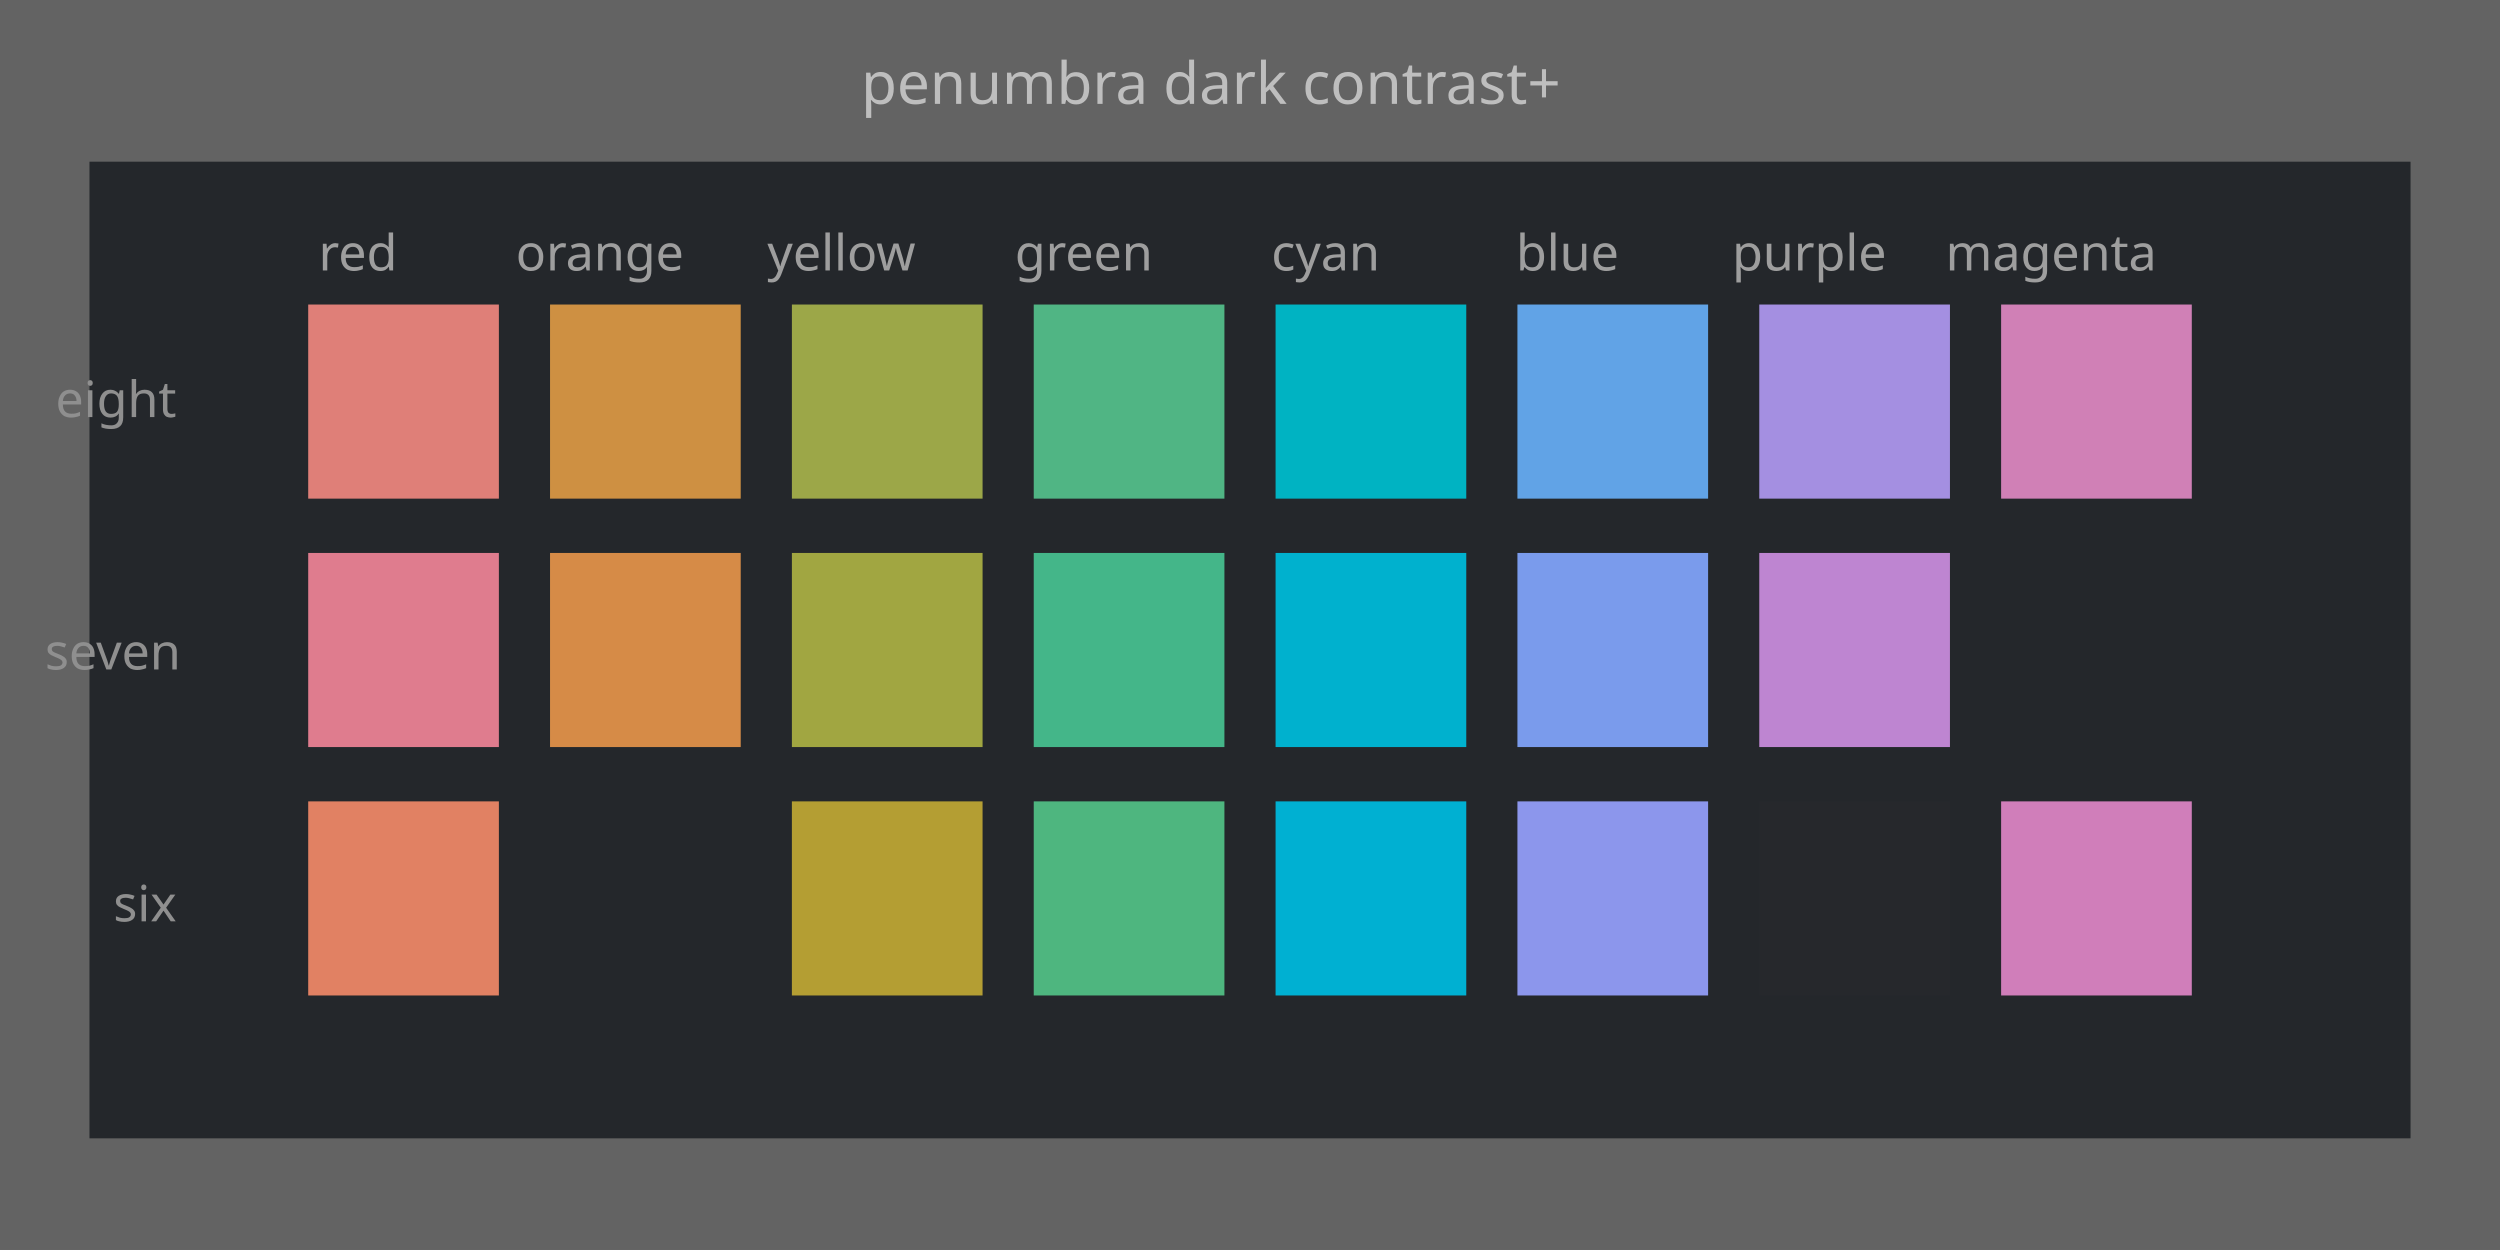
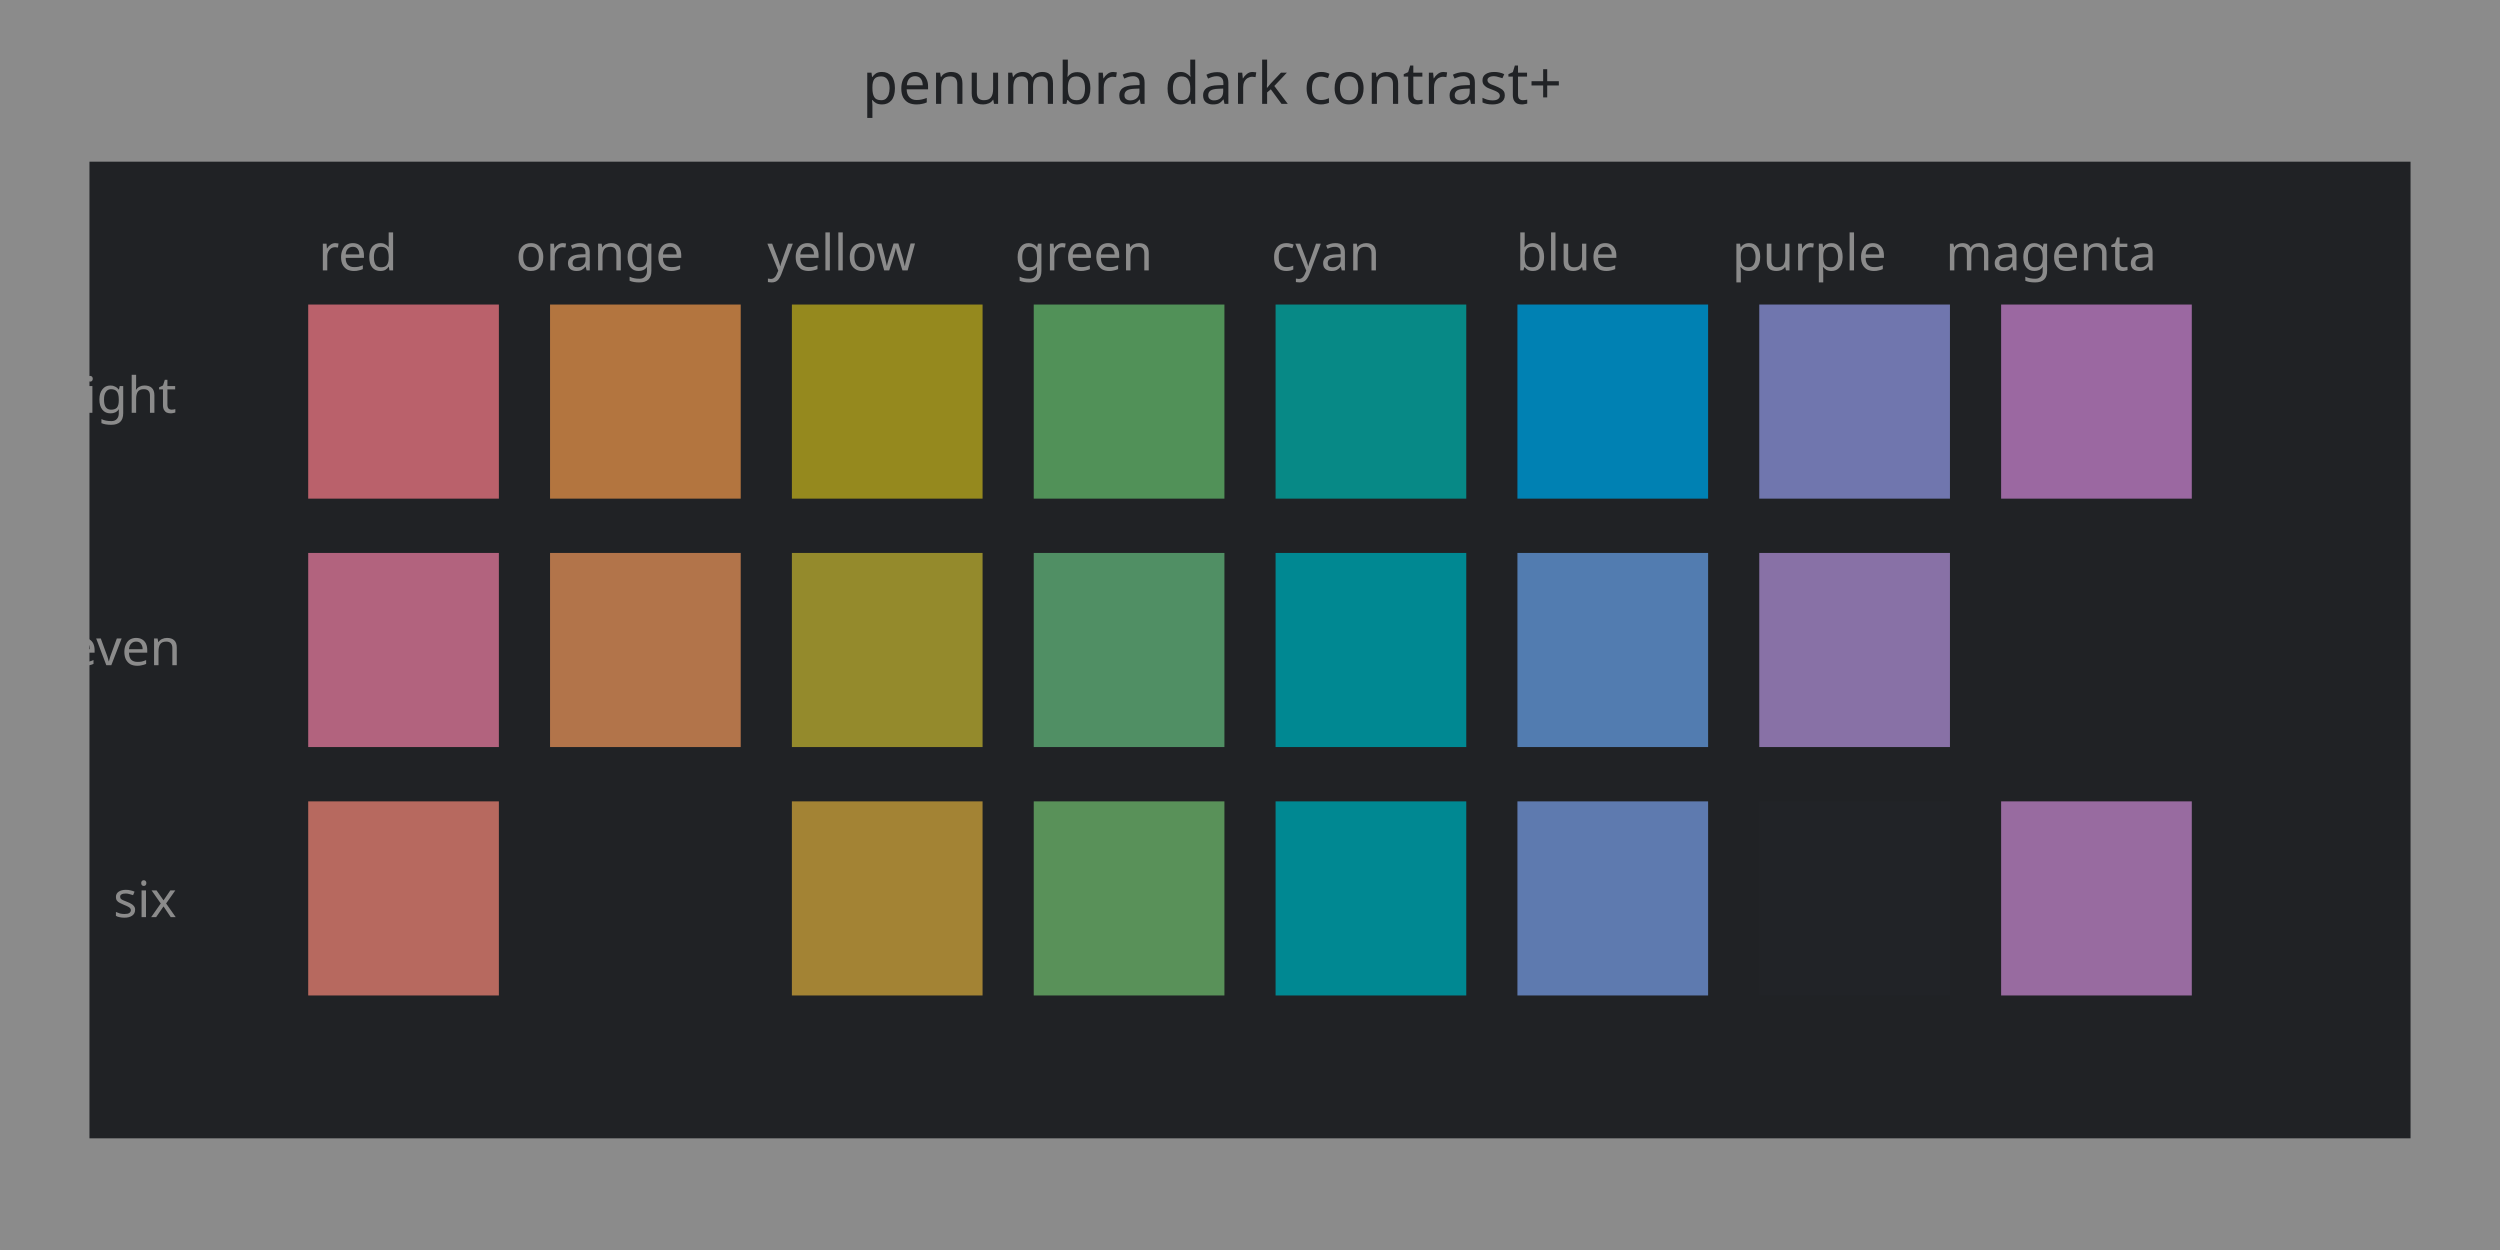
<svg xmlns="http://www.w3.org/2000/svg" width="800" height="400" viewBox="0 0 211.667 105.833" version="1.1" id="svg193064">
  <defs id="defs193061" />
  <g id="layer1" transform="translate(6.130345,-38.20838)">
-     <rect style="fill:#636363;fill-opacity:1;stroke:none;stroke-width:0.265;paint-order:stroke fill markers" id="rect209496" width="211.667" height="105.833" x="-6.13" y="38.208" />
-     <g id="g272050" transform="translate(643.3872,118.0019)">
-       <rect style="fill:#24272b;fill-opacity:1;stroke-width:0.265;stroke-dasharray:0.265, 0.265;paint-order:stroke fill markers" id="rect171059" width="196.518" height="82.689" x="-641.943" y="-66.104" />
-       <rect style="fill:#df7f78;fill-opacity:1;stroke-width:0.265;stroke-dasharray:0.265, 0.265;paint-order:stroke fill markers" id="rect31953" width="16.144" height="16.434" x="-623.423" y="-54.01" />
-       <rect style="fill:#ce9042;fill-opacity:1;stroke-width:0.265;stroke-dasharray:0.265, 0.265;paint-order:stroke fill markers" id="rect31955" width="16.144" height="16.434" x="-602.947" y="-54.01" />
-       <rect style="fill:#9ca748;fill-opacity:1;stroke-width:0.265;stroke-dasharray:0.265, 0.265;paint-order:stroke fill markers" id="rect31957" width="16.144" height="16.434" x="-582.47" y="-54.01" />
-       <rect style="fill:#50b584;fill-opacity:1;stroke-width:0.265;stroke-dasharray:0.265, 0.265;paint-order:stroke fill markers" id="rect31959" width="16.144" height="16.434" x="-561.994" y="-54.01" />
-       <rect style="fill:#00b3c2;fill-opacity:1;stroke-width:0.265;stroke-dasharray:0.265, 0.265;paint-order:stroke fill markers" id="rect31961" width="16.144" height="16.434" x="-541.518" y="-54.01" />
-       <rect style="fill:#61a3e6;fill-opacity:1;stroke-width:0.265;stroke-dasharray:0.265, 0.265;paint-order:stroke fill markers" id="rect31963" width="16.144" height="16.434" x="-521.042" y="-54.01" />
-       <rect style="fill:#a48fe1;fill-opacity:1;stroke-width:0.265;stroke-dasharray:0.265, 0.265;paint-order:stroke fill markers" id="rect31965" width="16.144" height="16.434" x="-500.566" y="-54.01" />
-       <rect style="fill:#d080b6;fill-opacity:1;stroke-width:0.265;stroke-dasharray:0.265, 0.265;paint-order:stroke fill markers" id="rect31967" width="16.144" height="16.434" x="-480.089" y="-54.01" />
-       <rect style="fill:#df7c8e;fill-opacity:1;stroke-width:0.265;stroke-dasharray:0.265, 0.265;paint-order:stroke fill markers" id="rect31971" width="16.144" height="16.434" x="-623.423" y="-32.977" />
-       <rect style="fill:#d68b47;fill-opacity:1;stroke-width:0.265;stroke-dasharray:0.265, 0.265;paint-order:stroke fill markers" id="rect31973" width="16.144" height="16.434" x="-602.947" y="-32.977" />
-       <rect style="fill:#a1a641;fill-opacity:1;stroke-width:0.265;stroke-dasharray:0.265, 0.265;paint-order:stroke fill markers" id="rect31975" width="16.144" height="16.434" x="-582.47" y="-32.977" />
-       <rect style="fill:#44b689;fill-opacity:1;stroke-width:0.265;stroke-dasharray:0.265, 0.265;paint-order:stroke fill markers" id="rect31977" width="16.144" height="16.434" x="-561.994" y="-32.977" />
-       <rect style="fill:#00b1ce;fill-opacity:1;stroke-width:0.265;stroke-dasharray:0.265, 0.265;paint-order:stroke fill markers" id="rect31979" width="16.144" height="16.434" x="-541.518" y="-32.977" />
-       <rect style="fill:#7a9bec;fill-opacity:1;stroke-width:0.265;stroke-dasharray:0.265, 0.265;paint-order:stroke fill markers" id="rect31981" width="16.144" height="16.434" x="-521.042" y="-32.977" />
-       <rect style="fill:#be85d1;fill-opacity:1;stroke-width:0.265;stroke-dasharray:0.265, 0.265;paint-order:stroke fill markers" id="rect31983" width="16.144" height="16.434" x="-500.566" y="-32.977" />
-       <rect style="fill:#bc73a4;fill-opacity:0.003;stroke-width:0.265;stroke-dasharray:0.265, 0.265;paint-order:stroke fill markers" id="rect31985" width="16.144" height="16.434" x="-480.089" y="-32.977" />
-       <rect style="fill:#e18163;fill-opacity:1;stroke-width:0.265;stroke-dasharray:0.265, 0.265;paint-order:stroke fill markers" id="rect31989" width="16.144" height="16.434" x="-623.423" y="-11.944" />
-       <rect style="fill:#b49e33;fill-opacity:1;stroke-width:0.265;stroke-dasharray:0.265, 0.265;paint-order:stroke fill markers" id="rect31991" width="16.144" height="16.434" x="-582.471" y="-11.944" />
-       <rect style="fill:#4eb67f;fill-opacity:1;stroke-width:0.265;stroke-dasharray:0.265, 0.265;paint-order:stroke fill markers" id="rect31993" width="16.144" height="16.434" x="-561.994" y="-11.944" />
-       <rect style="fill:#00b0d2;fill-opacity:1;stroke-width:0.265;stroke-dasharray:0.265, 0.265;paint-order:stroke fill markers" id="rect31995" width="16.144" height="16.434" x="-541.518" y="-11.944" />
-       <rect style="fill:#8c96ec;fill-opacity:1;stroke-width:0.265;stroke-dasharray:0.265, 0.265;paint-order:stroke fill markers" id="rect31997" width="16.144" height="16.434" x="-521.042" y="-11.944" />
-       <rect style="fill:#d07eba;fill-opacity:1;stroke-width:0.265;stroke-dasharray:0.265, 0.265;paint-order:stroke fill markers" id="rect31999" width="16.144" height="16.434" x="-480.089" y="-11.944" />
-       <rect style="fill:#ac78bd;fill-opacity:0.014;stroke-width:0.265;stroke-dasharray:0.265, 0.265;paint-order:stroke fill markers" id="rect32001" width="16.144" height="16.434" x="-500.566" y="-11.944" />
-       <rect style="fill:#c27d40;fill-opacity:0.004;stroke-width:0.265;stroke-dasharray:0.265, 0.265;paint-order:stroke fill markers" id="rect32003" width="16.144" height="16.434" x="-602.947" y="-11.944" />
-       <text xml:space="preserve" style="font-style:normal;font-variant:normal;font-weight:normal;font-stretch:normal;font-size:4.239px;line-height:1.25;font-family:'fira sans';-inkscape-font-specification:'fira sans';text-align:center;letter-spacing:0px;word-spacing:0px;text-anchor:middle;fill:#9e9e9e;fill-opacity:1;stroke-width:0.265" x="-615.351" y="-56.895" id="text32011">
-         <tspan id="tspan32009" style="font-size:4.239px;fill:#9e9e9e;fill-opacity:1;stroke-width:0.265" x="-615.351" y="-56.895">red</tspan>
+     <rect style="fill:#8b8b8b;fill-opacity:1;stroke:none;stroke-width:0.265;paint-order:stroke fill markers" id="rect209496" width="211.667" height="105.833" x="-6.13" y="38.208" />
+     <g id="g192951" transform="translate(643.3872,208.4914)" style="stroke:none">
+       <rect style="fill:#202225;fill-opacity:1;stroke:none;stroke-width:0.265;stroke-dasharray:0.265, 0.265;paint-order:stroke fill markers" id="rect2032" width="196.518" height="82.689" x="-641.943" y="-156.594" />
+       <rect style="fill:#ba616b;fill-opacity:1;stroke:none;stroke-width:0.265;stroke-dasharray:0.265, 0.265;paint-order:stroke fill markers" id="rect3554" width="16.144" height="16.434" x="-623.423" y="-144.499" />
+       <rect style="fill:#b3753f;fill-opacity:1;stroke:none;stroke-width:0.265;stroke-dasharray:0.265, 0.265;paint-order:stroke fill markers" id="rect3636" width="16.144" height="16.434" x="-602.947" y="-144.499" />
+       <rect style="fill:#95891e;fill-opacity:1;stroke:none;stroke-width:0.265;stroke-dasharray:0.265, 0.265;paint-order:stroke fill markers" id="rect1104" width="16.144" height="16.434" x="-582.47" y="-144.499" />
+       <rect style="fill:#519158;fill-opacity:1;stroke:none;stroke-width:0.265;stroke-dasharray:0.265, 0.265;paint-order:stroke fill markers" id="rect1106" width="16.144" height="16.434" x="-561.994" y="-144.499" />
+       <rect style="fill:#078986;fill-opacity:1;stroke:none;stroke-width:0.265;stroke-dasharray:0.265, 0.265;paint-order:stroke fill markers" id="rect1108" width="16.144" height="16.434" x="-541.518" y="-144.499" />
+       <rect style="fill:#0081b3;fill-opacity:1;stroke:none;stroke-width:0.265;stroke-dasharray:0.265, 0.265;paint-order:stroke fill markers" id="rect1110" width="16.144" height="16.434" x="-521.042" y="-144.499" />
+       <rect style="fill:#7076ae;fill-opacity:1;stroke:none;stroke-width:0.265;stroke-dasharray:0.265, 0.265;paint-order:stroke fill markers" id="rect1112" width="16.144" height="16.434" x="-500.566" y="-144.499" />
+       <rect style="fill:#9b68a1;fill-opacity:1;stroke:none;stroke-width:0.265;stroke-dasharray:0.265, 0.265;paint-order:stroke fill markers" id="rect1114" width="16.144" height="16.434" x="-480.089" y="-144.499" />
+       <rect style="fill:#b2637e;fill-opacity:1;stroke:none;stroke-width:0.265;stroke-dasharray:0.265, 0.265;paint-order:stroke fill markers" id="rect1340" width="16.144" height="16.434" x="-623.423" y="-123.467" />
+       <rect style="fill:#b2744a;fill-opacity:1;stroke:none;stroke-width:0.265;stroke-dasharray:0.265, 0.265;paint-order:stroke fill markers" id="rect1342" width="16.144" height="16.434" x="-602.947" y="-123.467" />
+       <rect style="fill:#948a2c;fill-opacity:1;stroke:none;stroke-width:0.265;stroke-dasharray:0.265, 0.265;paint-order:stroke fill markers" id="rect1346" width="16.144" height="16.434" x="-582.47" y="-123.467" />
+       <rect style="fill:#508f64;fill-opacity:1;stroke:none;stroke-width:0.265;stroke-dasharray:0.265, 0.265;paint-order:stroke fill markers" id="rect1348" width="16.144" height="16.434" x="-561.994" y="-123.467" />
+       <rect style="fill:#008892;fill-opacity:1;stroke:none;stroke-width:0.265;stroke-dasharray:0.265, 0.265;paint-order:stroke fill markers" id="rect1350" width="16.144" height="16.434" x="-541.518" y="-123.467" />
+       <rect style="fill:#527cb0;fill-opacity:1;stroke:none;stroke-width:0.265;stroke-dasharray:0.265, 0.265;paint-order:stroke fill markers" id="rect1352" width="16.144" height="16.434" x="-521.042" y="-123.467" />
+       <rect style="fill:#8871a6;fill-opacity:1;stroke:none;stroke-width:0.265;stroke-dasharray:0.265, 0.265;paint-order:stroke fill markers" id="rect1354" width="16.144" height="16.434" x="-500.566" y="-123.467" />
+       <rect style="fill:#9b68a1;fill-opacity:0.003;stroke:none;stroke-width:0.265;stroke-dasharray:0.265, 0.265;paint-order:stroke fill markers" id="rect2195" width="16.144" height="16.434" x="-480.089" y="-123.467" />
+       <rect style="fill:#b7695f;fill-opacity:1;stroke:none;stroke-width:0.265;stroke-dasharray:0.265, 0.265;paint-order:stroke fill markers" id="rect1724" width="16.144" height="16.434" x="-623.423" y="-102.434" />
+       <rect style="fill:#a38334;fill-opacity:1;stroke:none;stroke-width:0.265;stroke-dasharray:0.265, 0.265;paint-order:stroke fill markers" id="rect1730" width="16.144" height="16.434" x="-582.471" y="-102.434" />
+       <rect style="fill:#599159;fill-opacity:1;stroke:none;stroke-width:0.265;stroke-dasharray:0.265, 0.265;paint-order:stroke fill markers" id="rect1732" width="16.144" height="16.434" x="-561.994" y="-102.434" />
+       <rect style="fill:#008892;fill-opacity:1;stroke:none;stroke-width:0.265;stroke-dasharray:0.265, 0.265;paint-order:stroke fill markers" id="rect1734" width="16.144" height="16.434" x="-541.518" y="-102.434" />
+       <rect style="fill:#5e7aaf;fill-opacity:1;stroke:none;stroke-width:0.265;stroke-dasharray:0.265, 0.265;paint-order:stroke fill markers" id="rect1736" width="16.144" height="16.434" x="-521.042" y="-102.434" />
+       <rect style="fill:#986ba0;fill-opacity:1;stroke:none;stroke-width:0.265;stroke-dasharray:0.265, 0.265;paint-order:stroke fill markers" id="rect1740" width="16.144" height="16.434" x="-480.089" y="-102.434" />
+       <rect style="fill:#8871a6;fill-opacity:0.014;stroke:none;stroke-width:0.265;stroke-dasharray:0.265, 0.265;paint-order:stroke fill markers" id="rect2269" width="16.144" height="16.434" x="-500.566" y="-102.434" />
+       <rect style="fill:#b2744a;fill-opacity:0.004;stroke:none;stroke-width:0.265;stroke-dasharray:0.265, 0.265;paint-order:stroke fill markers" id="rect2325" width="16.144" height="16.434" x="-602.947" y="-102.434" />
+       <text xml:space="preserve" style="font-style:normal;font-variant:normal;font-weight:normal;font-stretch:normal;font-size:4.239px;line-height:1.25;font-family:'Fira Sans', sans-serif;-inkscape-font-specification:'Fira Sans';text-align:center;letter-spacing:0px;word-spacing:0px;text-anchor:middle;fill:#8b8b8b;fill-opacity:1;stroke:none;stroke-width:0.265" x="-615.351" y="-147.384" id="text4504">
+         <tspan id="tspan4502" style="font-size:4.239px;fill:#8b8b8b;fill-opacity:1;stroke:none;stroke-width:0.265" x="-615.351" y="-147.384">red</tspan>
      </text>
-       <text xml:space="preserve" style="font-style:normal;font-variant:normal;font-weight:normal;font-stretch:normal;font-size:4.239px;line-height:1.25;font-family:'fira sans';-inkscape-font-specification:'fira sans';text-align:center;letter-spacing:0px;word-spacing:0px;text-anchor:middle;fill:#9e9e9e;fill-opacity:1;stroke-width:0.265" x="-594.875" y="-56.895" id="text32015">
-         <tspan id="tspan32013" style="font-size:4.239px;fill:#9e9e9e;fill-opacity:1;stroke-width:0.265" x="-594.875" y="-56.895">orange</tspan>
+       <text xml:space="preserve" style="font-style:normal;font-variant:normal;font-weight:normal;font-stretch:normal;font-size:4.239px;line-height:1.25;font-family:'Fira Sans', sans-serif;-inkscape-font-specification:'Fira Sans';text-align:center;letter-spacing:0px;word-spacing:0px;text-anchor:middle;fill:#8b8b8b;fill-opacity:1;stroke:none;stroke-width:0.265" x="-594.875" y="-147.384" id="text12770">
+         <tspan id="tspan12768" style="font-size:4.239px;fill:#8b8b8b;fill-opacity:1;stroke:none;stroke-width:0.265" x="-594.875" y="-147.384">orange</tspan>
      </text>
-       <text xml:space="preserve" style="font-style:normal;font-variant:normal;font-weight:normal;font-stretch:normal;font-size:4.239px;line-height:1.25;font-family:'fira sans';-inkscape-font-specification:'fira sans';text-align:center;letter-spacing:0px;word-spacing:0px;text-anchor:middle;fill:#9e9e9e;fill-opacity:1;stroke-width:0.265" x="-574.413" y="-56.895" id="text32019">
-         <tspan id="tspan32017" style="font-size:4.239px;fill:#9e9e9e;fill-opacity:1;stroke-width:0.265" x="-574.413" y="-56.895">yellow</tspan>
+       <text xml:space="preserve" style="font-style:normal;font-variant:normal;font-weight:normal;font-stretch:normal;font-size:4.239px;line-height:1.25;font-family:'Fira Sans', sans-serif;-inkscape-font-specification:'Fira Sans';text-align:center;letter-spacing:0px;word-spacing:0px;text-anchor:middle;fill:#8b8b8b;fill-opacity:1;stroke:none;stroke-width:0.265" x="-574.413" y="-147.384" id="text15766">
+         <tspan id="tspan15764" style="font-size:4.239px;fill:#8b8b8b;fill-opacity:1;stroke:none;stroke-width:0.265" x="-574.413" y="-147.384">yellow</tspan>
      </text>
-       <text xml:space="preserve" style="font-style:normal;font-variant:normal;font-weight:normal;font-stretch:normal;font-size:4.239px;line-height:1.25;font-family:'fira sans';-inkscape-font-specification:'fira sans';text-align:center;letter-spacing:0px;word-spacing:0px;text-anchor:middle;fill:#9e9e9e;fill-opacity:1;stroke-width:0.265" x="-553.898" y="-56.895" id="text32023">
-         <tspan id="tspan32021" style="font-size:4.239px;fill:#9e9e9e;fill-opacity:1;stroke-width:0.265" x="-553.898" y="-56.895">green</tspan>
+       <text xml:space="preserve" style="font-style:normal;font-variant:normal;font-weight:normal;font-stretch:normal;font-size:4.239px;line-height:1.25;font-family:'Fira Sans', sans-serif;-inkscape-font-specification:'Fira Sans';text-align:center;letter-spacing:0px;word-spacing:0px;text-anchor:middle;fill:#8b8b8b;fill-opacity:1;stroke:none;stroke-width:0.265" x="-553.898" y="-147.384" id="text20330">
+         <tspan id="tspan20328" style="font-size:4.239px;fill:#8b8b8b;fill-opacity:1;stroke:none;stroke-width:0.265" x="-553.898" y="-147.384">green</tspan>
      </text>
-       <text xml:space="preserve" style="font-style:normal;font-variant:normal;font-weight:normal;font-stretch:normal;font-size:4.239px;line-height:1.25;font-family:'fira sans';-inkscape-font-specification:'fira sans';text-align:center;letter-spacing:0px;word-spacing:0px;text-anchor:middle;fill:#9e9e9e;fill-opacity:1;stroke-width:0.265" x="-533.422" y="-56.895" id="text32027">
-         <tspan id="tspan32025" style="font-size:4.239px;fill:#9e9e9e;fill-opacity:1;stroke-width:0.265" x="-533.422" y="-56.895">cyan</tspan>
+       <text xml:space="preserve" style="font-style:normal;font-variant:normal;font-weight:normal;font-stretch:normal;font-size:4.239px;line-height:1.25;font-family:'Fira Sans', sans-serif;-inkscape-font-specification:'Fira Sans';text-align:center;letter-spacing:0px;word-spacing:0px;text-anchor:middle;fill:#8b8b8b;fill-opacity:1;stroke:none;stroke-width:0.265" x="-533.422" y="-147.384" id="text20334">
+         <tspan id="tspan20332" style="font-size:4.239px;fill:#8b8b8b;fill-opacity:1;stroke:none;stroke-width:0.265" x="-533.422" y="-147.384">cyan</tspan>
      </text>
-       <text xml:space="preserve" style="font-style:normal;font-variant:normal;font-weight:normal;font-stretch:normal;font-size:4.239px;line-height:1.25;font-family:'fira sans';-inkscape-font-specification:'fira sans';text-align:center;letter-spacing:0px;word-spacing:0px;text-anchor:middle;fill:#9e9e9e;fill-opacity:1;stroke-width:0.265" x="-512.946" y="-56.895" id="text32031">
-         <tspan id="tspan32029" style="font-size:4.239px;fill:#9e9e9e;fill-opacity:1;stroke-width:0.265" x="-512.946" y="-56.895">blue</tspan>
+       <text xml:space="preserve" style="font-style:normal;font-variant:normal;font-weight:normal;font-stretch:normal;font-size:4.239px;line-height:1.25;font-family:'Fira Sans', sans-serif;-inkscape-font-specification:'Fira Sans';text-align:center;letter-spacing:0px;word-spacing:0px;text-anchor:middle;fill:#8b8b8b;fill-opacity:1;stroke:none;stroke-width:0.265" x="-512.946" y="-147.384" id="text20338">
+         <tspan id="tspan20336" style="font-size:4.239px;fill:#8b8b8b;fill-opacity:1;stroke:none;stroke-width:0.265" x="-512.946" y="-147.384">blue</tspan>
      </text>
-       <text xml:space="preserve" style="font-style:normal;font-variant:normal;font-weight:normal;font-stretch:normal;font-size:4.239px;line-height:1.25;font-family:'fira sans';-inkscape-font-specification:'fira sans';text-align:center;letter-spacing:0px;word-spacing:0px;text-anchor:middle;fill:#9e9e9e;fill-opacity:1;stroke-width:0.265" x="-492.47" y="-56.895" id="text32035">
-         <tspan id="tspan32033" style="font-size:4.239px;fill:#9e9e9e;fill-opacity:1;stroke-width:0.265" x="-492.47" y="-56.895">purple</tspan>
+       <text xml:space="preserve" style="font-style:normal;font-variant:normal;font-weight:normal;font-stretch:normal;font-size:4.239px;line-height:1.25;font-family:'Fira Sans', sans-serif;-inkscape-font-specification:'Fira Sans';text-align:center;letter-spacing:0px;word-spacing:0px;text-anchor:middle;fill:#8b8b8b;fill-opacity:1;stroke:none;stroke-width:0.265" x="-492.47" y="-147.384" id="text20342">
+         <tspan id="tspan20340" style="font-size:4.239px;fill:#8b8b8b;fill-opacity:1;stroke:none;stroke-width:0.265" x="-492.47" y="-147.384">purple</tspan>
      </text>
-       <text xml:space="preserve" style="font-style:normal;font-variant:normal;font-weight:normal;font-stretch:normal;font-size:4.239px;line-height:1.25;font-family:'fira sans';-inkscape-font-specification:'fira sans';text-align:center;letter-spacing:0px;word-spacing:0px;text-anchor:middle;fill:#9e9e9e;fill-opacity:1;stroke-width:0.265" x="-471.993" y="-56.895" id="text32039">
-         <tspan id="tspan32037" style="font-size:4.239px;fill:#9e9e9e;fill-opacity:1;stroke-width:0.265" x="-471.993" y="-56.895">magenta</tspan>
+       <text xml:space="preserve" style="font-style:normal;font-variant:normal;font-weight:normal;font-stretch:normal;font-size:4.239px;line-height:1.25;font-family:'Fira Sans', sans-serif;-inkscape-font-specification:'Fira Sans';text-align:center;letter-spacing:0px;word-spacing:0px;text-anchor:middle;fill:#8b8b8b;fill-opacity:1;stroke:none;stroke-width:0.265" x="-471.993" y="-147.384" id="text20346">
+         <tspan id="tspan20344" style="font-size:4.239px;fill:#8b8b8b;fill-opacity:1;stroke:none;stroke-width:0.265" x="-471.993" y="-147.384">magenta</tspan>
      </text>
-       <text xml:space="preserve" style="font-style:normal;font-variant:normal;font-weight:normal;font-stretch:normal;font-size:4.239px;line-height:1.25;font-family:'fira sans';-inkscape-font-specification:'fira sans';text-align:end;letter-spacing:0px;word-spacing:0px;text-anchor:end;fill:#8f8f8f;fill-opacity:1;stroke-width:0.265" x="-626.838" y="-1.783" id="text191534">
-         <tspan id="tspan191532" style="font-size:4.239px;text-align:end;text-anchor:end;fill:#8f8f8f;fill-opacity:1;stroke-width:0.265" x="-626.838" y="-1.783">six</tspan>
+       <text xml:space="preserve" style="font-style:normal;font-variant:normal;font-weight:normal;font-stretch:normal;font-size:4.239px;line-height:1.25;font-family:'Fira Sans', sans-serif;-inkscape-font-specification:'Fira Sans';text-align:end;letter-spacing:0px;word-spacing:0px;text-anchor:end;fill:#8b8b8b;fill-opacity:1;stroke:none;stroke-width:0.265" x="-626.838" y="-92.632" id="text161244">
+         <tspan id="tspan161242" style="font-size:4.239px;text-align:end;text-anchor:end;fill:#8b8b8b;fill-opacity:1;stroke:none;stroke-width:0.265" x="-626.838" y="-92.632">six</tspan>
      </text>
-       <text xml:space="preserve" style="font-style:normal;font-variant:normal;font-weight:normal;font-stretch:normal;font-size:4.239px;line-height:1.25;font-family:'fira sans';-inkscape-font-specification:'fira sans';text-align:end;letter-spacing:0px;word-spacing:0px;text-anchor:end;fill:#8f8f8f;fill-opacity:1;stroke-width:0.265" x="-626.495" y="-23.112" id="text191538">
-         <tspan id="tspan191536" style="font-size:4.239px;text-align:end;text-anchor:end;fill:#8f8f8f;fill-opacity:1;stroke-width:0.265" x="-626.495" y="-23.112">seven</tspan>
+       <text xml:space="preserve" style="font-style:normal;font-variant:normal;font-weight:normal;font-stretch:normal;font-size:4.239px;line-height:1.25;font-family:'Fira Sans', sans-serif;-inkscape-font-specification:'Fira Sans';text-align:end;letter-spacing:0px;word-spacing:0px;text-anchor:end;fill:#8b8b8b;fill-opacity:1;stroke:none;stroke-width:0.265" x="-626.495" y="-113.961" id="text163504">
+         <tspan id="tspan163502" style="font-size:4.239px;text-align:end;text-anchor:end;fill:#8b8b8b;fill-opacity:1;stroke:none;stroke-width:0.265" x="-626.495" y="-113.961">seven</tspan>
      </text>
-       <text xml:space="preserve" style="font-style:normal;font-variant:normal;font-weight:normal;font-stretch:normal;font-size:4.239px;line-height:1.25;font-family:'fira sans';-inkscape-font-specification:'fira sans';text-align:end;letter-spacing:0px;word-spacing:0px;text-anchor:end;fill:#8f8f8f;fill-opacity:1;stroke-width:0.265" x="-626.859" y="-44.482" id="text191542">
-         <tspan id="tspan191540" style="font-size:4.239px;text-align:end;text-anchor:end;fill:#8f8f8f;fill-opacity:1;stroke-width:0.265" x="-626.859" y="-44.482">eight</tspan>
+       <text xml:space="preserve" style="font-style:normal;font-variant:normal;font-weight:normal;font-stretch:normal;font-size:4.239px;line-height:1.25;font-family:'Fira Sans', sans-serif;-inkscape-font-specification:'Fira Sans';text-align:end;letter-spacing:0px;word-spacing:0px;text-anchor:end;fill:#8b8b8b;fill-opacity:1;stroke:none;stroke-width:0.265" x="-626.859" y="-135.331" id="text164896">
+         <tspan id="tspan164894" style="font-size:4.239px;text-align:end;text-anchor:end;fill:#8b8b8b;fill-opacity:1;stroke:none;stroke-width:0.265" x="-626.859" y="-135.331">eight</tspan>
      </text>
    </g>
-     <text xml:space="preserve" style="font-style:normal;font-variant:normal;font-weight:normal;font-stretch:normal;font-size:4.939px;line-height:1.25;font-family:'fira sans';-inkscape-font-specification:'fira sans';text-align:center;letter-spacing:0px;word-spacing:0px;text-anchor:middle;stroke-width:0.265" x="99.608" y="47.003" id="text194332">
-       <tspan id="tspan194330" style="fill:#bebebe;fill-opacity:1;stroke-width:0.265;font-size:4.939px" x="99.608" y="47.003">penumbra dark contrast+</tspan>
+     <text xml:space="preserve" style="font-style:normal;font-variant:normal;font-weight:normal;font-stretch:normal;font-size:4.939px;line-height:1.25;font-family:'Fira Sans', sans-serif;-inkscape-font-specification:'Fira Sans';text-align:center;letter-spacing:0px;word-spacing:0px;text-anchor:middle;stroke-width:0.265" x="99.703" y="47.003" id="text194332">
+       <tspan id="tspan194330" style="fill:#202225;fill-opacity:1;stroke-width:0.265;font-size:4.939px" x="99.703" y="47.003">penumbra dark contrast+</tspan>
    </text>
  </g>
</svg>
